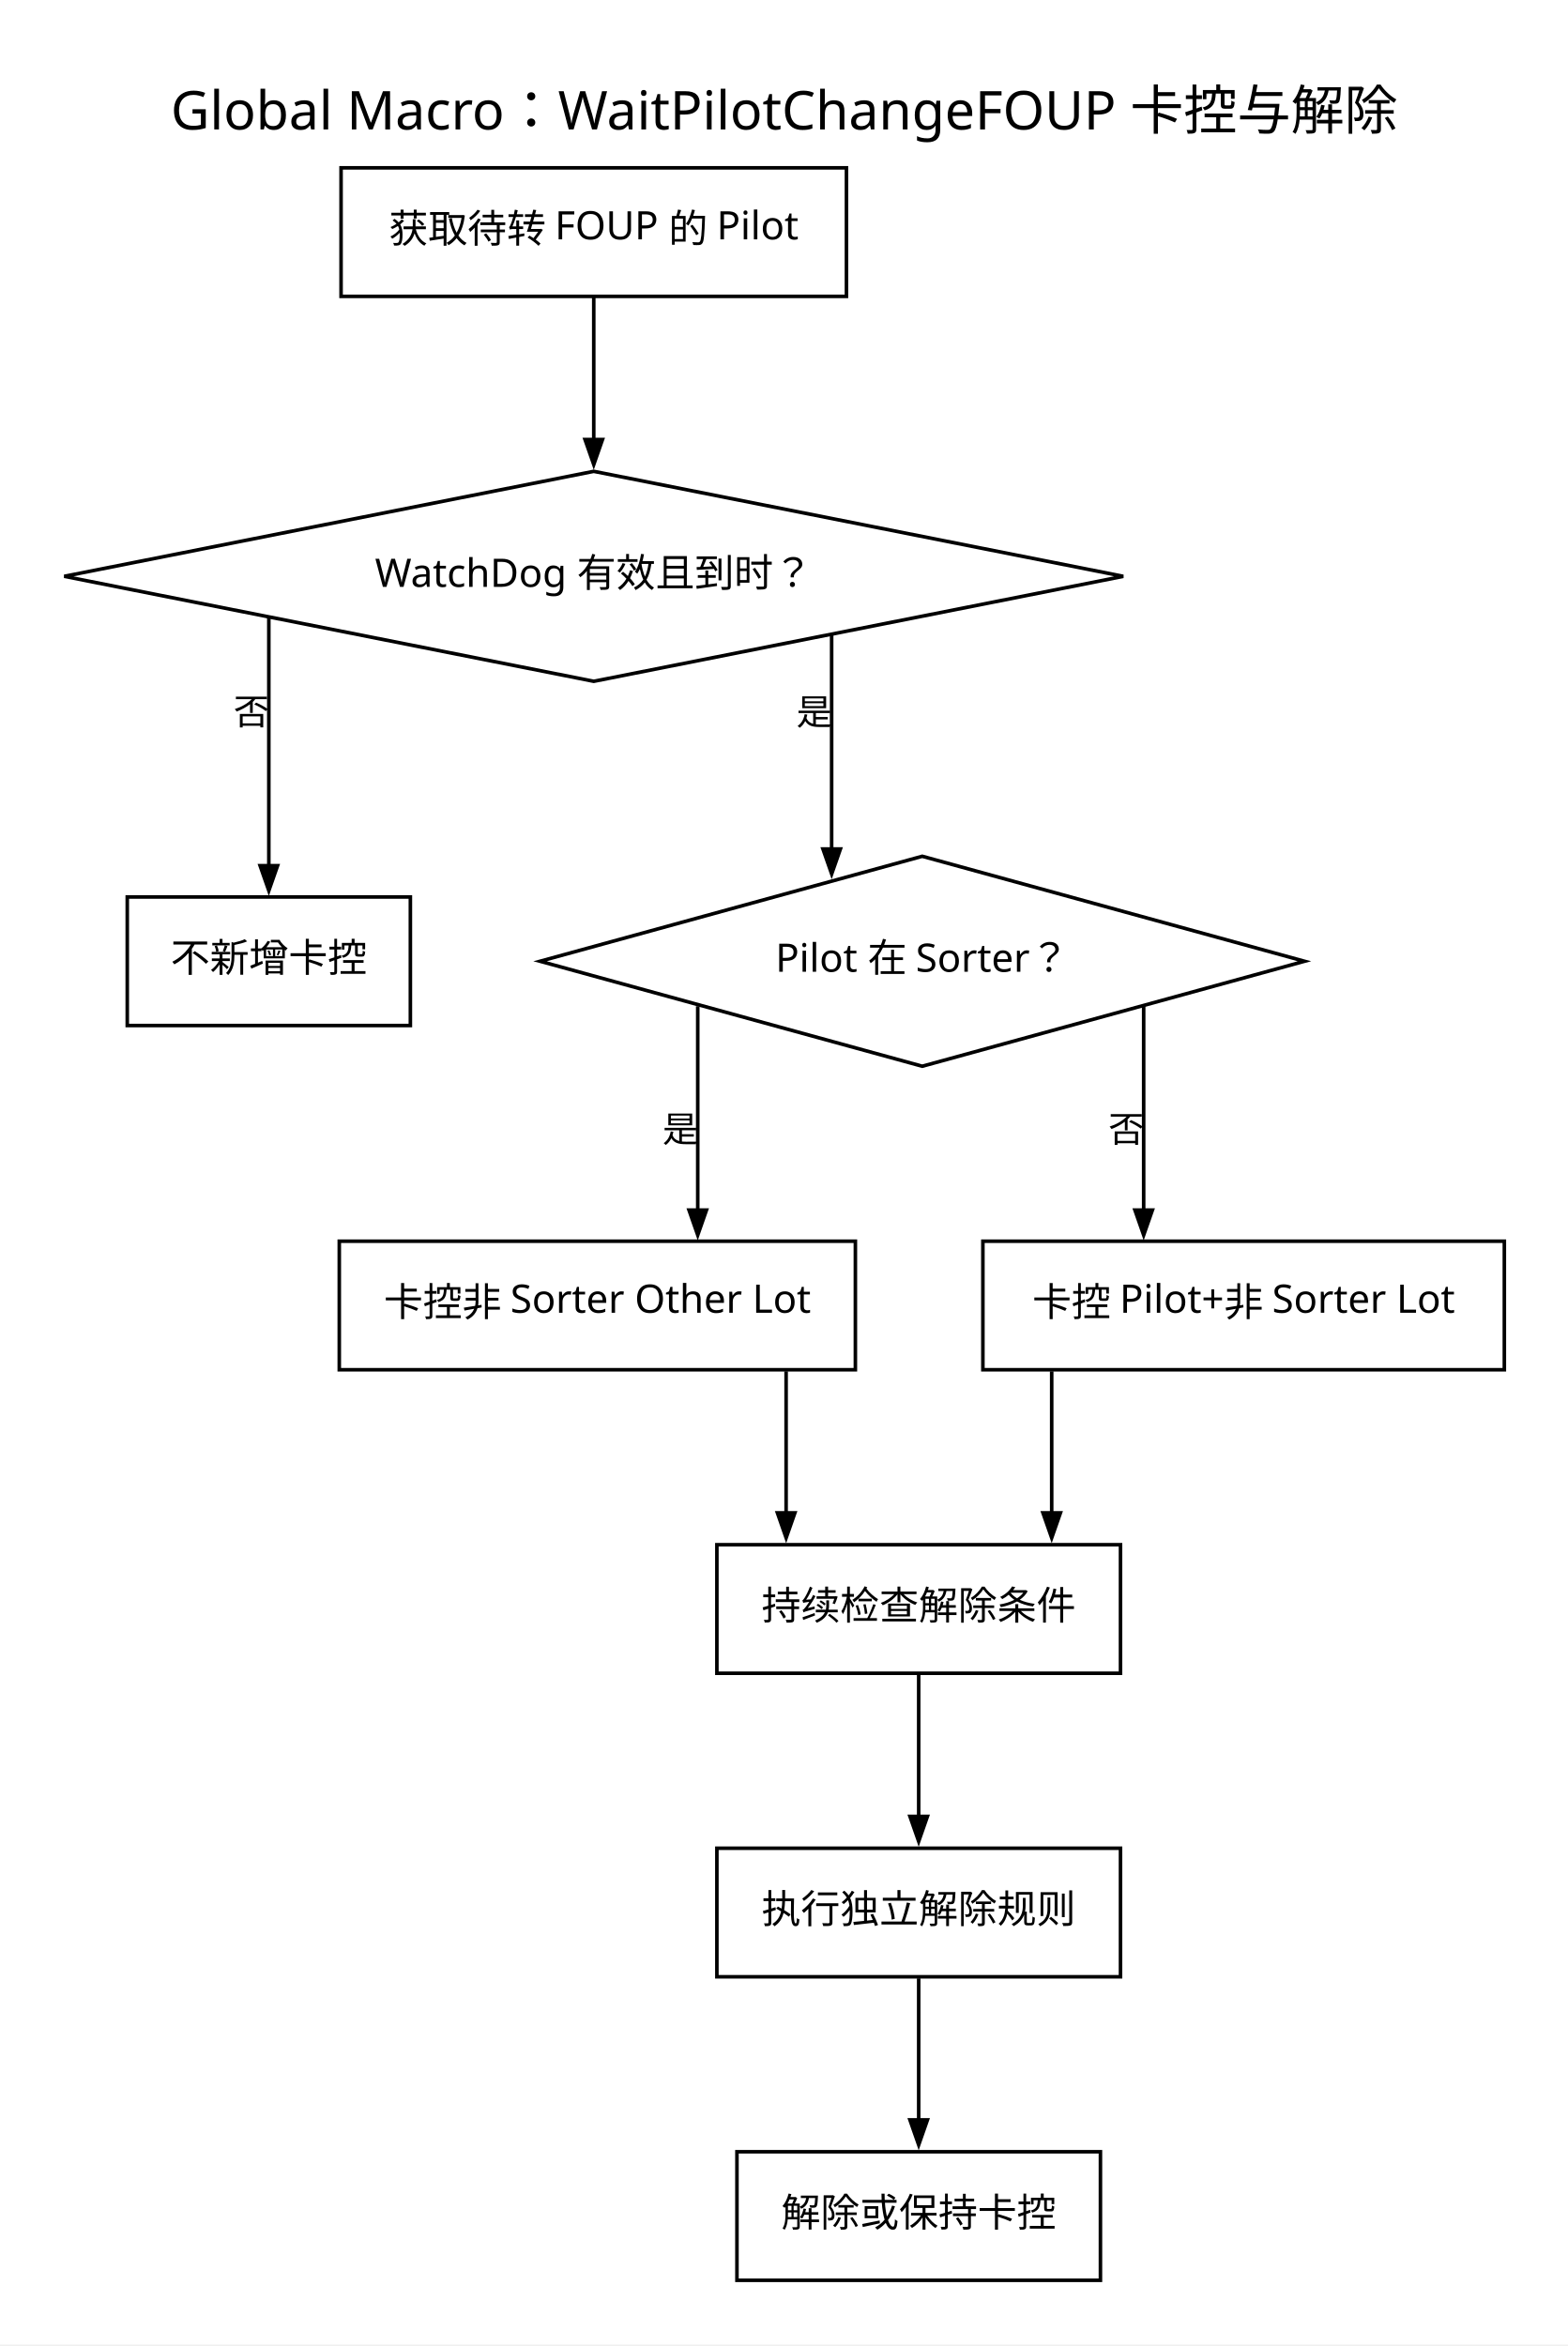
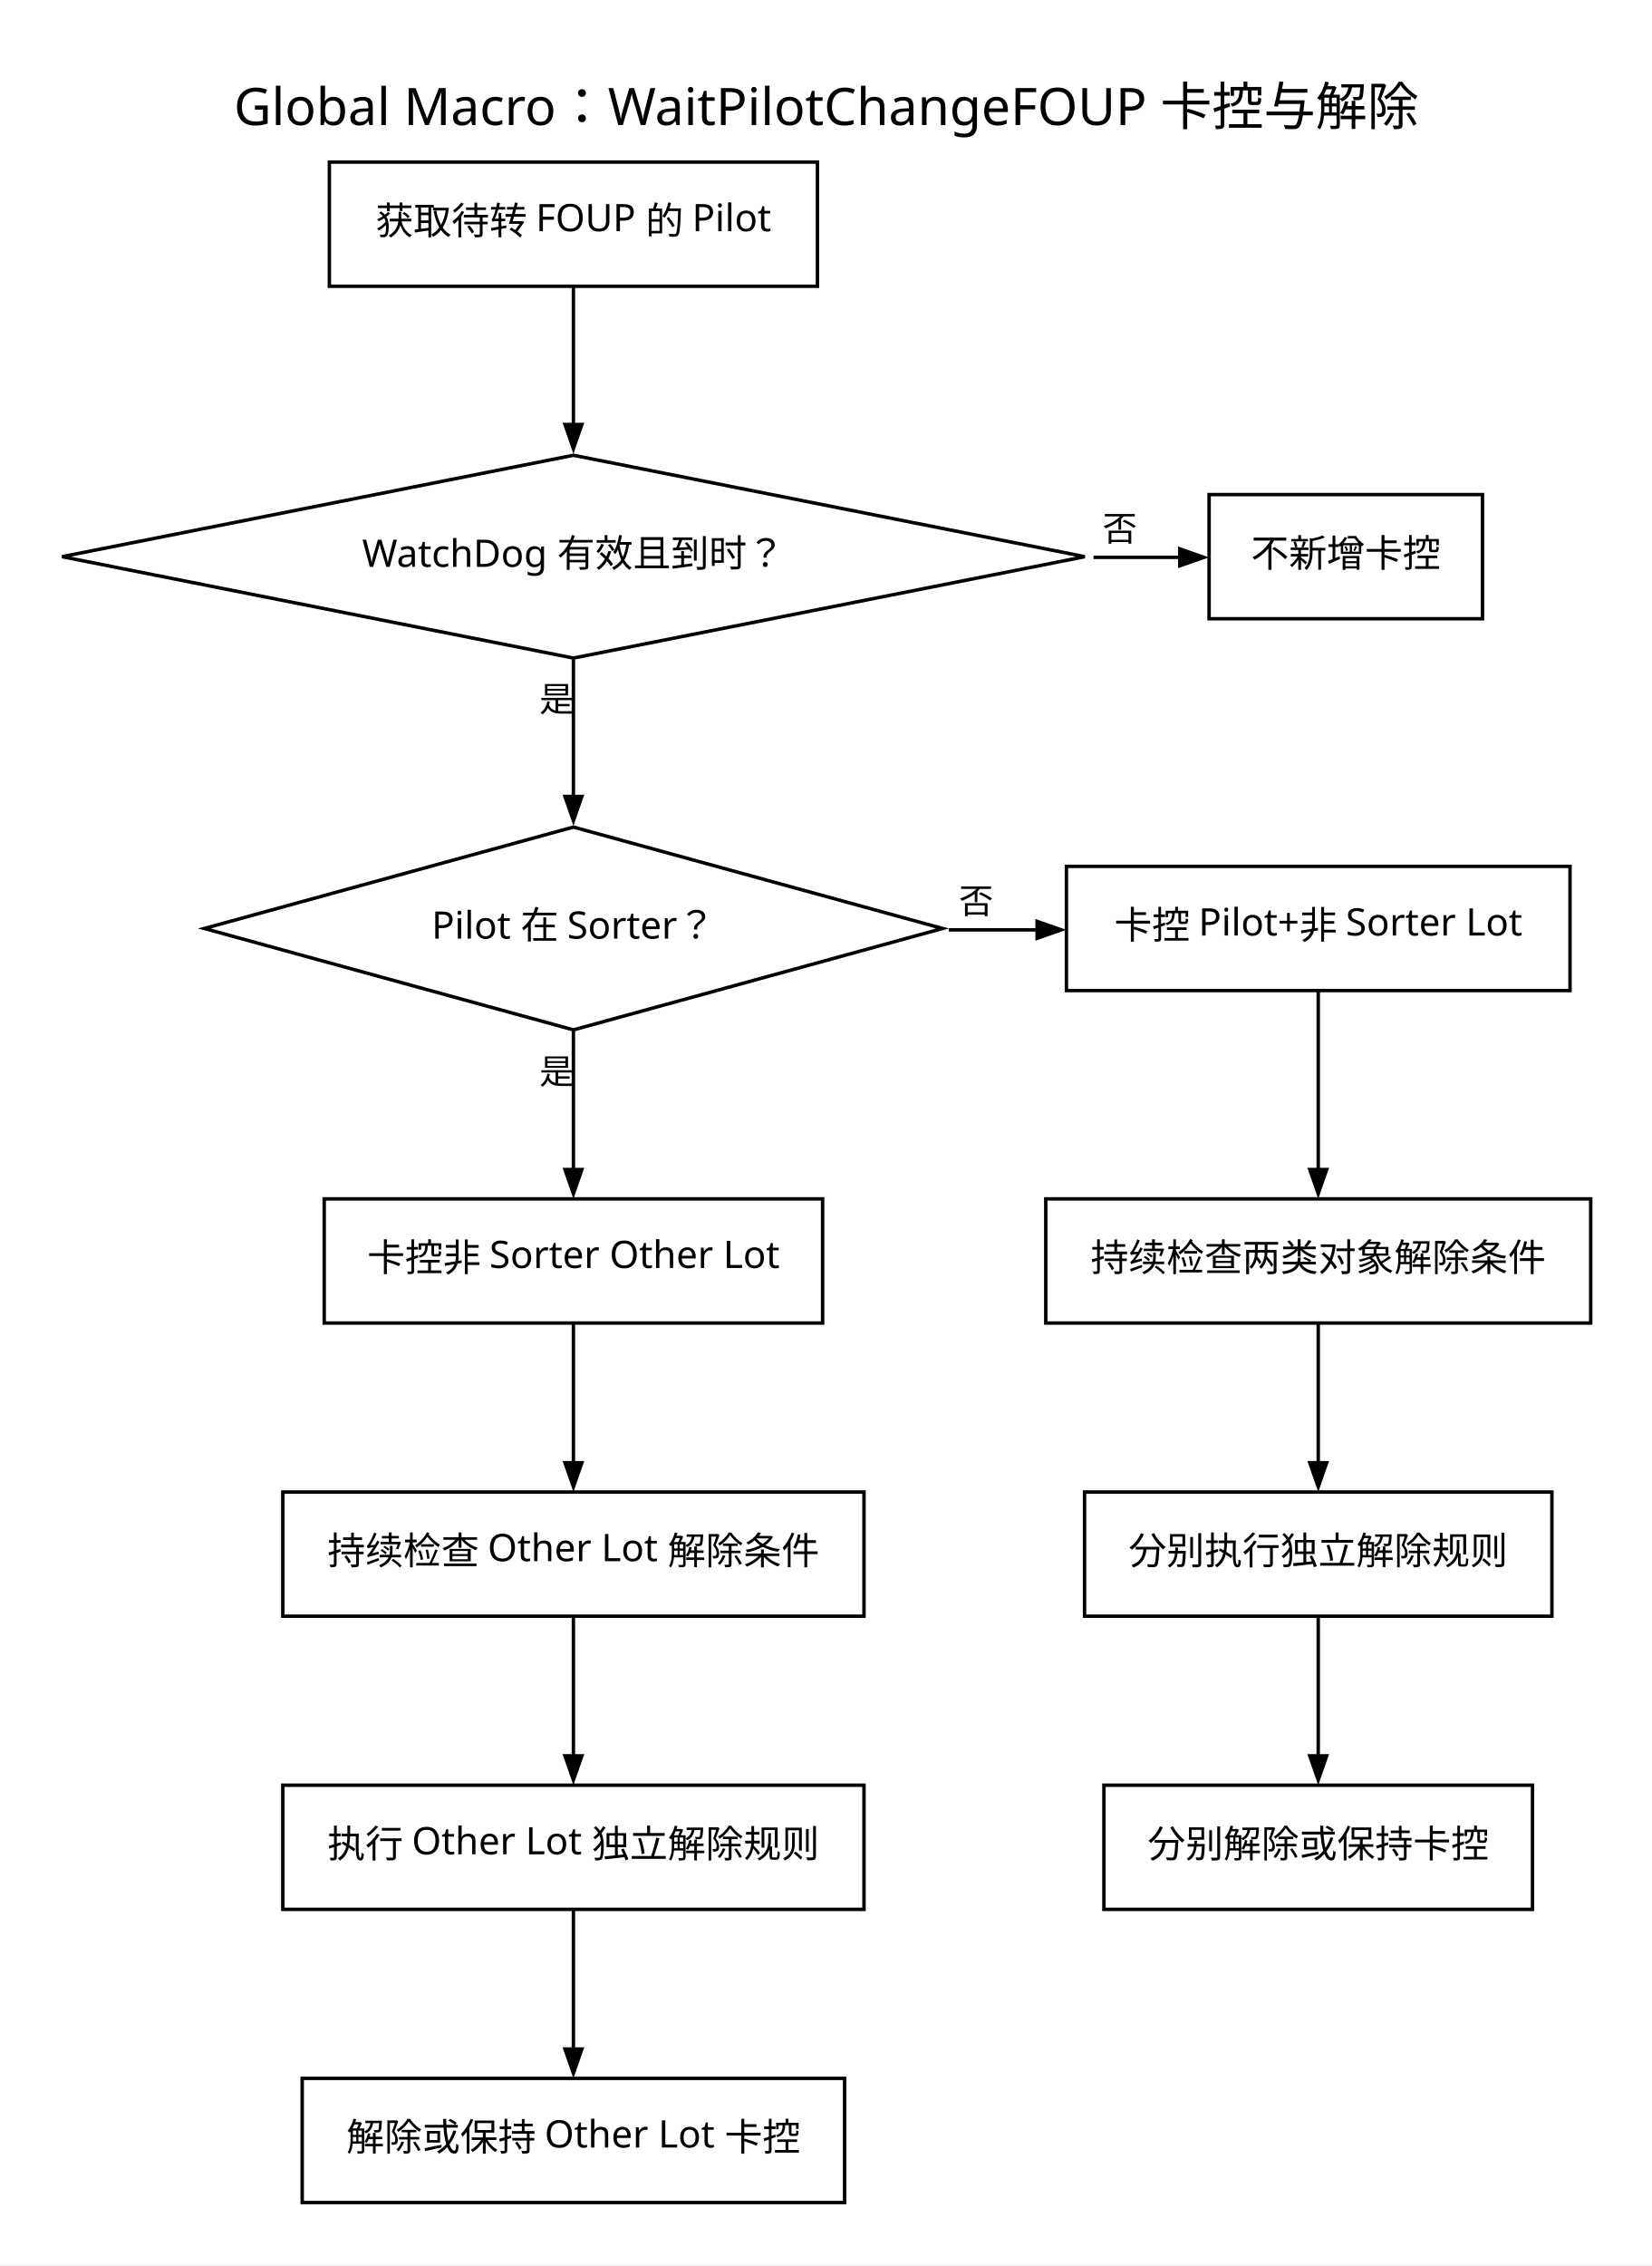
- <svg xmlns="http://www.w3.org/2000/svg" width="439pt" height="657pt" viewBox="0.00 0.00 439.00 657.00">
+ <svg xmlns="http://www.w3.org/2000/svg" width="479pt" height="657pt" viewBox="0.00 0.00 479.00 657.00">
  <g id="graph0" class="graph" transform="scale(1 1) rotate(0) translate(18 638.6)">
-     <polygon fill="white" stroke="none" points="-18,18 -18,-638.6 421.31,-638.6 421.31,18 -18,18" />
-     <text xml:space="preserve" text-anchor="middle" x="201.65" y="-602.35" font-family="Microsoft YaHei" font-size="15.00">Global Macro：WaitPilotChangeFOUP 卡控与解除</text>
+     <polygon fill="white" stroke="none" points="-18,18 -18,-638.6 461.31,-638.6 461.31,18 -18,18" />
+     <text xml:space="preserve" text-anchor="middle" x="221.65" y="-602.35" font-family="Microsoft YaHei" font-size="15.00">Global Macro：WaitPilotChangeFOUP 卡控与解除</text>
    <g id="node1" class="node">
      <polygon fill="none" stroke="black" points="219.06,-591.6 77.52,-591.6 77.52,-555.6 219.06,-555.6 219.06,-591.6" />
      <text xml:space="preserve" text-anchor="middle" x="148.29" y="-570.65" font-family="Microsoft YaHei" font-size="11.00">获取待转 FOUP 的 Pilot</text>
    </g>
    <g id="node2" class="node">
      <polygon fill="none" stroke="black" points="148.29,-506.6 0,-477.2 148.29,-447.8 296.58,-477.2 148.29,-506.6" />
      <text xml:space="preserve" text-anchor="middle" x="148.29" y="-474.25" font-family="Microsoft YaHei" font-size="11.00">WatchDog 有效且到时？</text>
    </g>
    <g id="edge1" class="edge">
-       <path fill="none" stroke="black" d="M148.29,-555.47C148.29,-555.47 148.29,-515.51 148.29,-515.51" />
-       <polygon fill="black" stroke="black" points="150.74,-515.51 148.29,-508.51 145.84,-515.51 150.74,-515.51" />
+       <path fill="none" stroke="black" d="M148.29,-555.6C148.29,-555.6 148.29,-515.53 148.29,-515.53" />
+       <polygon fill="black" stroke="black" points="150.74,-515.53 148.29,-508.53 145.84,-515.53 150.74,-515.53" />
    </g>
    <g id="node3" class="node">
-       <polygon fill="none" stroke="black" points="96.93,-387.4 17.64,-387.4 17.64,-351.4 96.93,-351.4 96.93,-387.4" />
-       <text xml:space="preserve" text-anchor="middle" x="57.29" y="-366.45" font-family="Microsoft YaHei" font-size="11.00">不新增卡控</text>
+       <polygon fill="none" stroke="black" points="411.93,-495.2 332.64,-495.2 332.64,-459.2 411.93,-459.2 411.93,-495.2" />
+       <text xml:space="preserve" text-anchor="middle" x="372.29" y="-474.25" font-family="Microsoft YaHei" font-size="11.00">不新增卡控</text>
    </g>
    <g id="edge2" class="edge">
-       <path fill="none" stroke="black" d="M57.29,-465.66C57.29,-465.66 57.29,-396.17 57.29,-396.17" />
-       <polygon fill="black" stroke="black" points="59.74,-396.17 57.29,-389.17 54.84,-396.17 59.74,-396.17" />
-       <text xml:space="preserve" text-anchor="middle" x="52.41" y="-435.67" font-family="Microsoft YaHei" font-size="10.00">否</text>
+       <path fill="none" stroke="black" d="M299.12,-477C299.12,-477 324.13,-477 324.13,-477" />
+       <polygon fill="black" stroke="black" points="324.13,-479.45 331.13,-477 324.13,-474.55 324.13,-479.45" />
+       <text xml:space="preserve" text-anchor="middle" x="306.75" y="-481.75" font-family="Microsoft YaHei" font-size="10.00">否</text>
    </g>
    <g id="node4" class="node">
-       <polygon fill="none" stroke="black" points="240.29,-398.8 133.25,-369.4 240.29,-340 347.33,-369.4 240.29,-398.8" />
-       <text xml:space="preserve" text-anchor="middle" x="240.29" y="-366.45" font-family="Microsoft YaHei" font-size="11.00">Pilot 在 Sorter？</text>
+       <polygon fill="none" stroke="black" points="148.29,-398.8 41.25,-369.4 148.29,-340 255.33,-369.4 148.29,-398.8" />
+       <text xml:space="preserve" text-anchor="middle" x="148.29" y="-366.45" font-family="Microsoft YaHei" font-size="11.00">Pilot 在 Sorter？</text>
    </g>
    <g id="edge3" class="edge">
-       <path fill="none" stroke="black" d="M214.91,-460.83C214.91,-460.83 214.91,-400.85 214.91,-400.85" />
-       <polygon fill="black" stroke="black" points="217.37,-400.85 214.92,-393.85 212.47,-400.85 217.37,-400.85" />
-       <text xml:space="preserve" text-anchor="middle" x="210.04" y="-435.59" font-family="Microsoft YaHei" font-size="10.00">是</text>
+       <path fill="none" stroke="black" d="M148.29,-447.38C148.29,-447.38 148.29,-407.68 148.29,-407.68" />
+       <polygon fill="black" stroke="black" points="150.74,-407.68 148.29,-400.68 145.84,-407.68 150.74,-407.68" />
+       <text xml:space="preserve" text-anchor="middle" x="143.41" y="-432.28" font-family="Microsoft YaHei" font-size="10.00">是</text>
    </g>
    <g id="node5" class="node">
-       <polygon fill="none" stroke="black" points="221.56,-291 77.02,-291 77.02,-255 221.56,-255 221.56,-291" />
-       <text xml:space="preserve" text-anchor="middle" x="149.29" y="-270.05" font-family="Microsoft YaHei" font-size="11.00">卡控非 Sorter Other Lot</text>
+       <polygon fill="none" stroke="black" points="220.56,-291 76.02,-291 76.02,-255 220.56,-255 220.56,-291" />
+       <text xml:space="preserve" text-anchor="middle" x="148.29" y="-270.05" font-family="Microsoft YaHei" font-size="11.00">卡控非 Sorter Other Lot</text>
    </g>
    <g id="edge4" class="edge">
-       <path fill="none" stroke="black" d="M177.41,-356.8C177.41,-356.8 177.41,-299.72 177.41,-299.72" />
-       <polygon fill="black" stroke="black" points="179.86,-299.72 177.41,-292.72 174.96,-299.72 179.86,-299.72" />
-       <text xml:space="preserve" text-anchor="middle" x="172.53" y="-318.76" font-family="Microsoft YaHei" font-size="10.00">是</text>
+       <path fill="none" stroke="black" d="M148.29,-339.63C148.29,-339.63 148.29,-299.51 148.29,-299.51" />
+       <polygon fill="black" stroke="black" points="150.74,-299.51 148.29,-292.51 145.84,-299.51 150.74,-299.51" />
+       <text xml:space="preserve" text-anchor="middle" x="143.41" y="-324.32" font-family="Microsoft YaHei" font-size="10.00">是</text>
    </g>
    <g id="node6" class="node">
-       <polygon fill="none" stroke="black" points="403.31,-291 257.27,-291 257.27,-255 403.31,-255 403.31,-291" />
-       <text xml:space="preserve" text-anchor="middle" x="330.29" y="-270.05" font-family="Microsoft YaHei" font-size="11.00">卡控 Pilot+非 Sorter Lot</text>
+       <polygon fill="none" stroke="black" points="437.31,-387.4 291.27,-387.4 291.27,-351.4 437.31,-351.4 437.31,-387.4" />
+       <text xml:space="preserve" text-anchor="middle" x="364.29" y="-366.45" font-family="Microsoft YaHei" font-size="11.00">卡控 Pilot+非 Sorter Lot</text>
    </g>
    <g id="edge5" class="edge">
-       <path fill="none" stroke="black" d="M302.3,-356.8C302.3,-356.8 302.3,-299.72 302.3,-299.72" />
-       <polygon fill="black" stroke="black" points="304.75,-299.72 302.3,-292.72 299.85,-299.72 304.75,-299.72" />
-       <text xml:space="preserve" text-anchor="middle" x="297.42" y="-318.76" font-family="Microsoft YaHei" font-size="10.00">否</text>
+       <path fill="none" stroke="black" d="M257.16,-369C257.16,-369 282.76,-369 282.76,-369" />
+       <polygon fill="black" stroke="black" points="282.76,-371.45 289.76,-369 282.76,-366.55 282.76,-371.45" />
+       <text xml:space="preserve" text-anchor="middle" x="265.08" y="-373.75" font-family="Microsoft YaHei" font-size="10.00">否</text>
    </g>
    <g id="node7" class="node">
-       <polygon fill="none" stroke="black" points="295.81,-206 182.77,-206 182.77,-170 295.81,-170 295.81,-206" />
-       <text xml:space="preserve" text-anchor="middle" x="239.29" y="-185.05" font-family="Microsoft YaHei" font-size="11.00">持续检查解除条件</text>
+       <polygon fill="none" stroke="black" points="232.56,-206 64.02,-206 64.02,-170 232.56,-170 232.56,-206" />
+       <text xml:space="preserve" text-anchor="middle" x="148.29" y="-185.05" font-family="Microsoft YaHei" font-size="11.00">持续检查 Other Lot 解除条件</text>
    </g>
    <g id="edge6" class="edge">
-       <path fill="none" stroke="black" d="M202.16,-254.56C202.16,-254.56 202.16,-214.92 202.16,-214.92" />
-       <polygon fill="black" stroke="black" points="204.62,-214.92 202.17,-207.92 199.72,-214.92 204.62,-214.92" />
+       <path fill="none" stroke="black" d="M148.29,-255C148.29,-255 148.29,-214.51 148.29,-214.51" />
+       <polygon fill="black" stroke="black" points="150.74,-214.51 148.29,-207.51 145.84,-214.51 150.74,-214.51" />
+     </g>
+     <g id="node10" class="node">
+       <polygon fill="none" stroke="black" points="443.31,-291 285.27,-291 285.27,-255 443.31,-255 443.31,-291" />
+       <text xml:space="preserve" text-anchor="middle" x="364.29" y="-270.05" font-family="Microsoft YaHei" font-size="11.00">持续检查两类对象解除条件</text>
+     </g>
+     <g id="edge9" class="edge">
+       <path fill="none" stroke="black" d="M364.29,-351.4C364.29,-351.4 364.29,-299.51 364.29,-299.51" />
+       <polygon fill="black" stroke="black" points="366.74,-299.51 364.29,-292.51 361.84,-299.51 366.74,-299.51" />
+     </g>
+     <g id="node8" class="node">
+       <polygon fill="none" stroke="black" points="232.56,-121 64.02,-121 64.02,-85 232.56,-85 232.56,-121" />
+       <text xml:space="preserve" text-anchor="middle" x="148.29" y="-100.05" font-family="Microsoft YaHei" font-size="11.00">执行 Other Lot 独立解除规则</text>
    </g>
    <g id="edge7" class="edge">
-       <path fill="none" stroke="black" d="M276.54,-254.56C276.54,-254.56 276.54,-214.92 276.54,-214.92" />
-       <polygon fill="black" stroke="black" points="278.99,-214.92 276.54,-207.92 274.09,-214.92 278.99,-214.92" />
+       <path fill="none" stroke="black" d="M148.29,-170C148.29,-170 148.29,-129.51 148.29,-129.51" />
+       <polygon fill="black" stroke="black" points="150.74,-129.51 148.29,-122.51 145.84,-129.51 150.74,-129.51" />
    </g>
-     <g id="node8" class="node">
-       <polygon fill="none" stroke="black" points="295.81,-121 182.77,-121 182.77,-85 295.81,-85 295.81,-121" />
-       <text xml:space="preserve" text-anchor="middle" x="239.29" y="-100.05" font-family="Microsoft YaHei" font-size="11.00">执行独立解除规则</text>
+     <g id="node9" class="node">
+       <polygon fill="none" stroke="black" points="226.94,-36 69.64,-36 69.64,0 226.94,0 226.94,-36" />
+       <text xml:space="preserve" text-anchor="middle" x="148.29" y="-15.05" font-family="Microsoft YaHei" font-size="11.00">解除或保持 Other Lot 卡控</text>
    </g>
    <g id="edge8" class="edge">
-       <path fill="none" stroke="black" d="M239.29,-169.56C239.29,-169.56 239.29,-129.92 239.29,-129.92" />
-       <polygon fill="black" stroke="black" points="241.74,-129.92 239.29,-122.92 236.84,-129.92 241.74,-129.92" />
+       <path fill="none" stroke="black" d="M148.29,-85C148.29,-85 148.29,-44.51 148.29,-44.51" />
+       <polygon fill="black" stroke="black" points="150.74,-44.51 148.29,-37.51 145.84,-44.51 150.74,-44.51" />
    </g>
-     <g id="node9" class="node">
-       <polygon fill="none" stroke="black" points="290.19,-36 188.39,-36 188.39,0 290.19,0 290.19,-36" />
-       <text xml:space="preserve" text-anchor="middle" x="239.29" y="-15.05" font-family="Microsoft YaHei" font-size="11.00">解除或保持卡控</text>
+     <g id="node11" class="node">
+       <polygon fill="none" stroke="black" points="432.06,-206 296.52,-206 296.52,-170 432.06,-170 432.06,-206" />
+       <text xml:space="preserve" text-anchor="middle" x="364.29" y="-185.05" font-family="Microsoft YaHei" font-size="11.00">分别执行独立解除规则</text>
    </g>
-     <g id="edge9" class="edge">
-       <path fill="none" stroke="black" d="M239.29,-84.56C239.29,-84.56 239.29,-44.92 239.29,-44.92" />
-       <polygon fill="black" stroke="black" points="241.74,-44.92 239.29,-37.92 236.84,-44.92 241.74,-44.92" />
+     <g id="edge10" class="edge">
+       <path fill="none" stroke="black" d="M364.29,-255C364.29,-255 364.29,-214.51 364.29,-214.51" />
+       <polygon fill="black" stroke="black" points="366.74,-214.51 364.29,-207.51 361.84,-214.51 366.74,-214.51" />
+     </g>
+     <g id="node12" class="node">
+       <polygon fill="none" stroke="black" points="426.43,-121 302.14,-121 302.14,-85 426.43,-85 426.43,-121" />
+       <text xml:space="preserve" text-anchor="middle" x="364.29" y="-100.05" font-family="Microsoft YaHei" font-size="11.00">分别解除或保持卡控</text>
+     </g>
+     <g id="edge11" class="edge">
+       <path fill="none" stroke="black" d="M364.29,-170C364.29,-170 364.29,-129.51 364.29,-129.51" />
+       <polygon fill="black" stroke="black" points="366.74,-129.51 364.29,-122.51 361.84,-129.51 366.74,-129.51" />
    </g>
  </g>
</svg>
